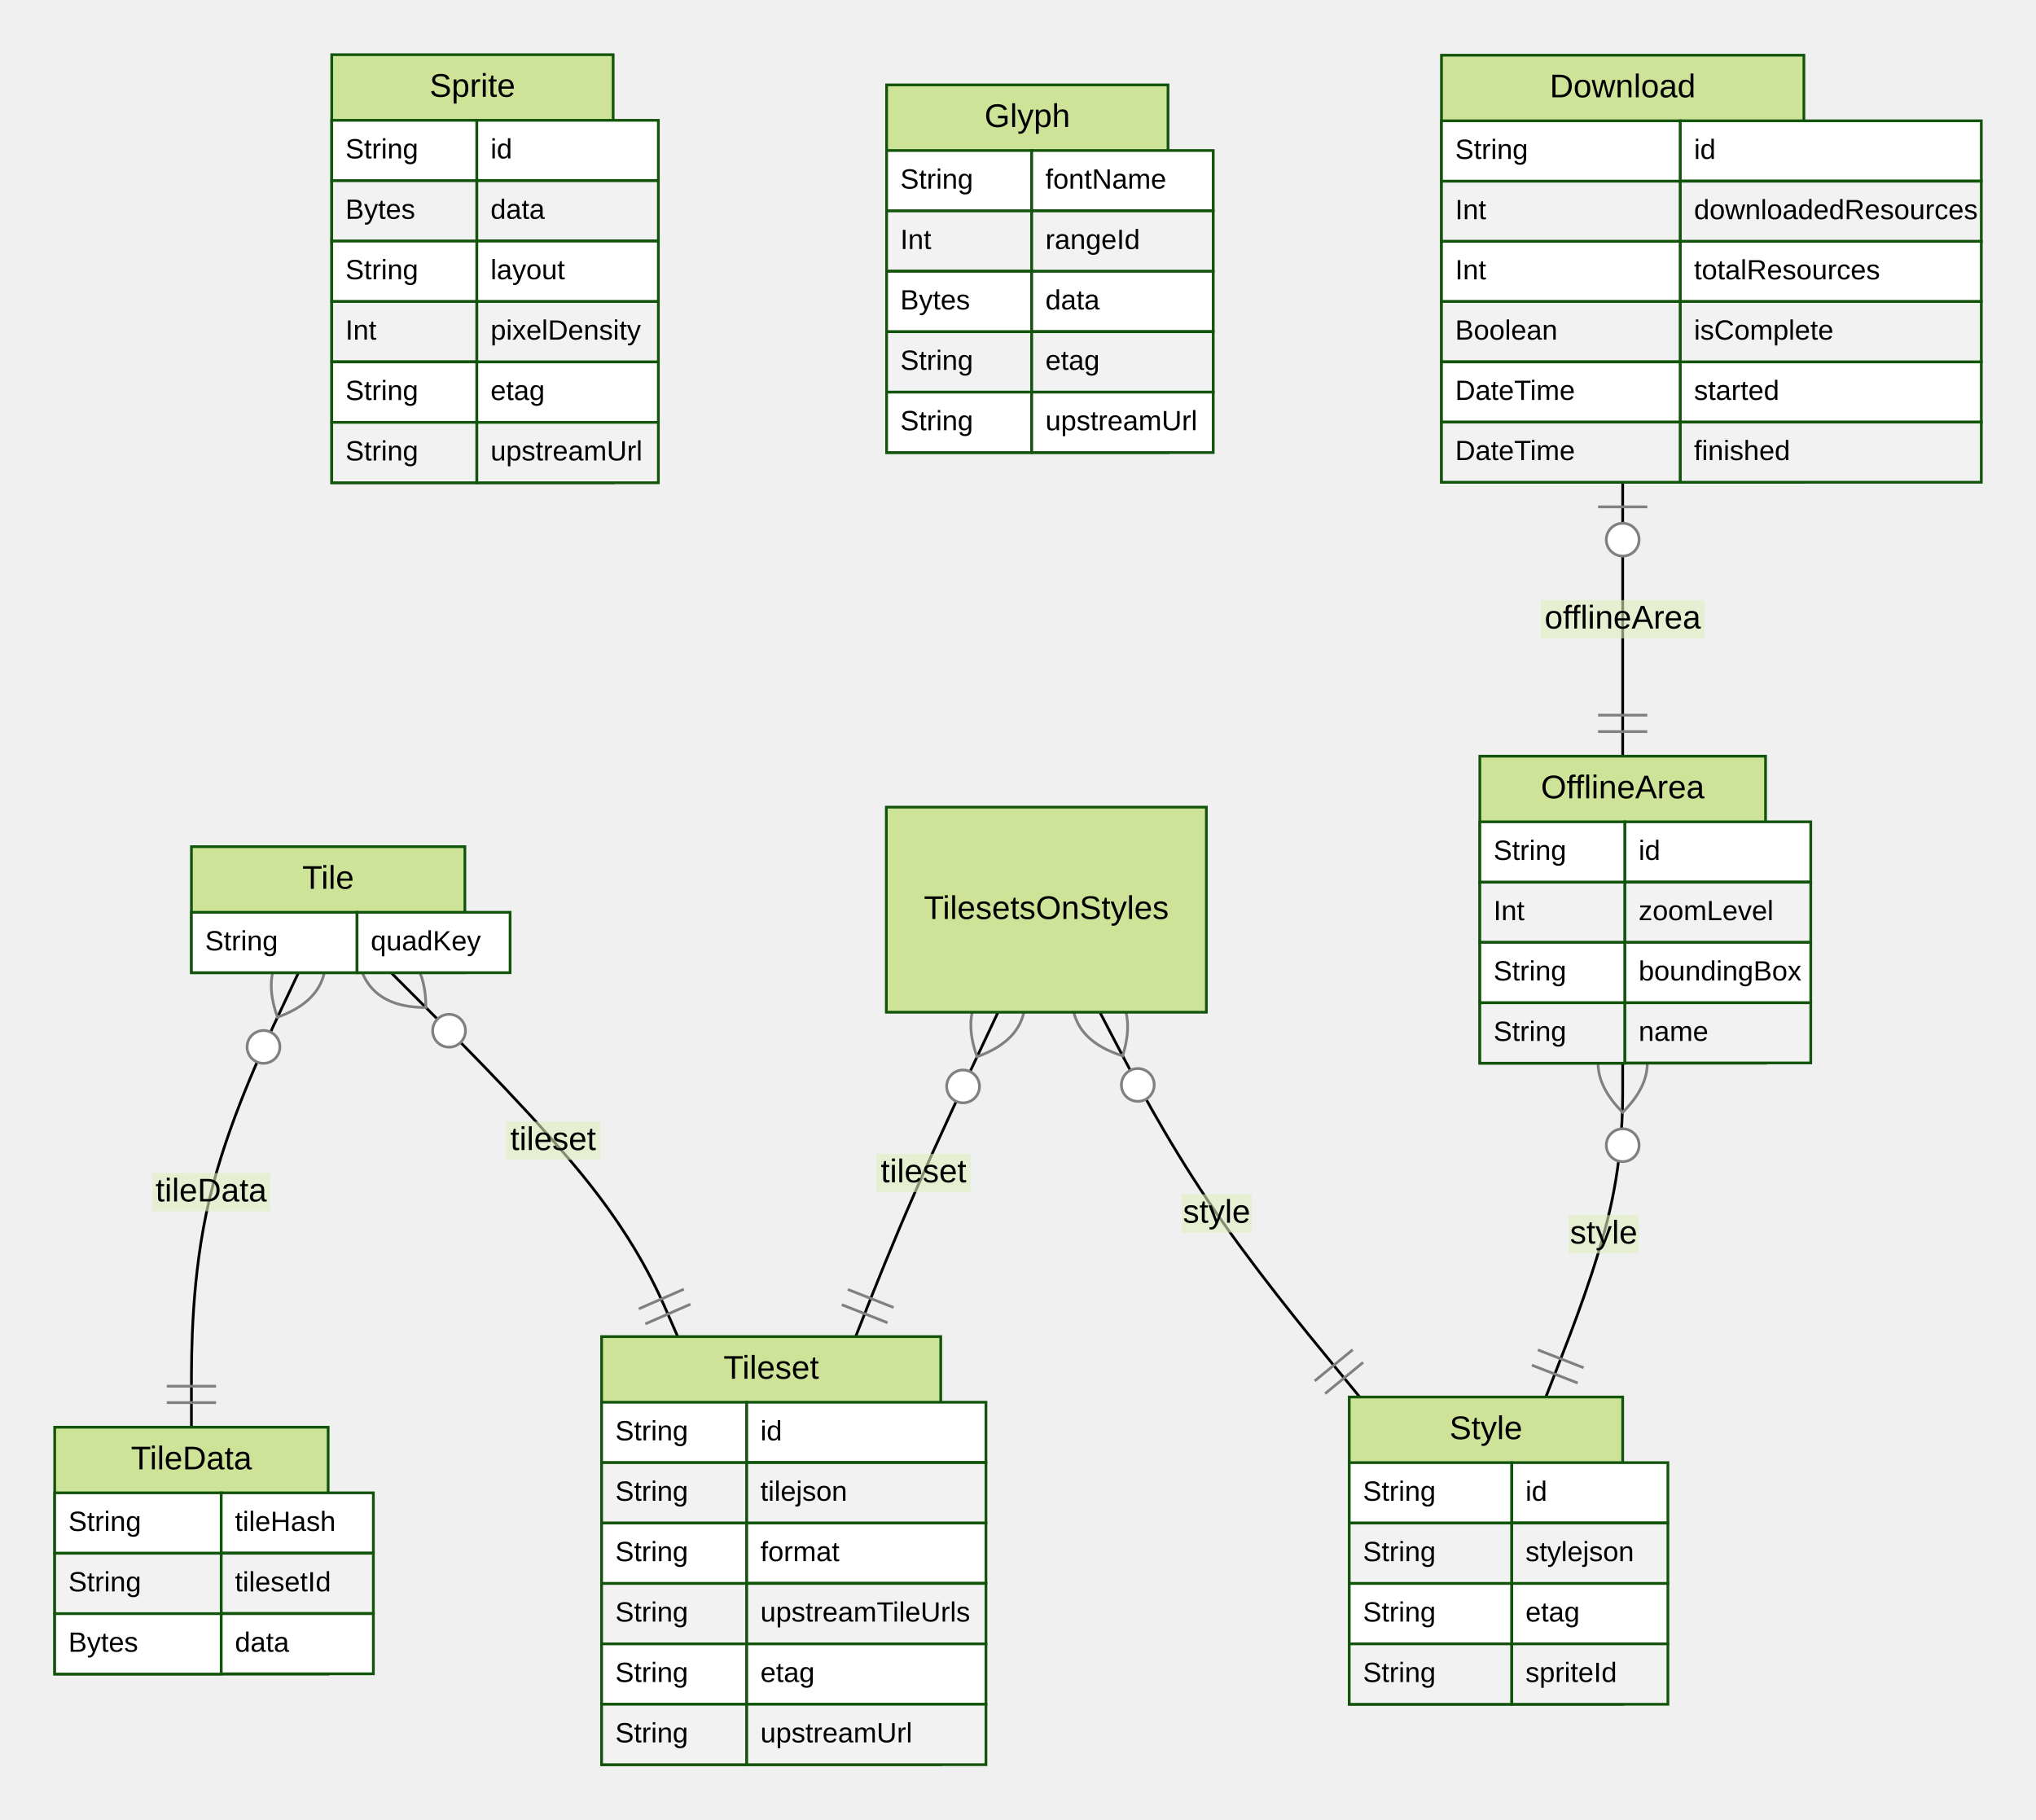
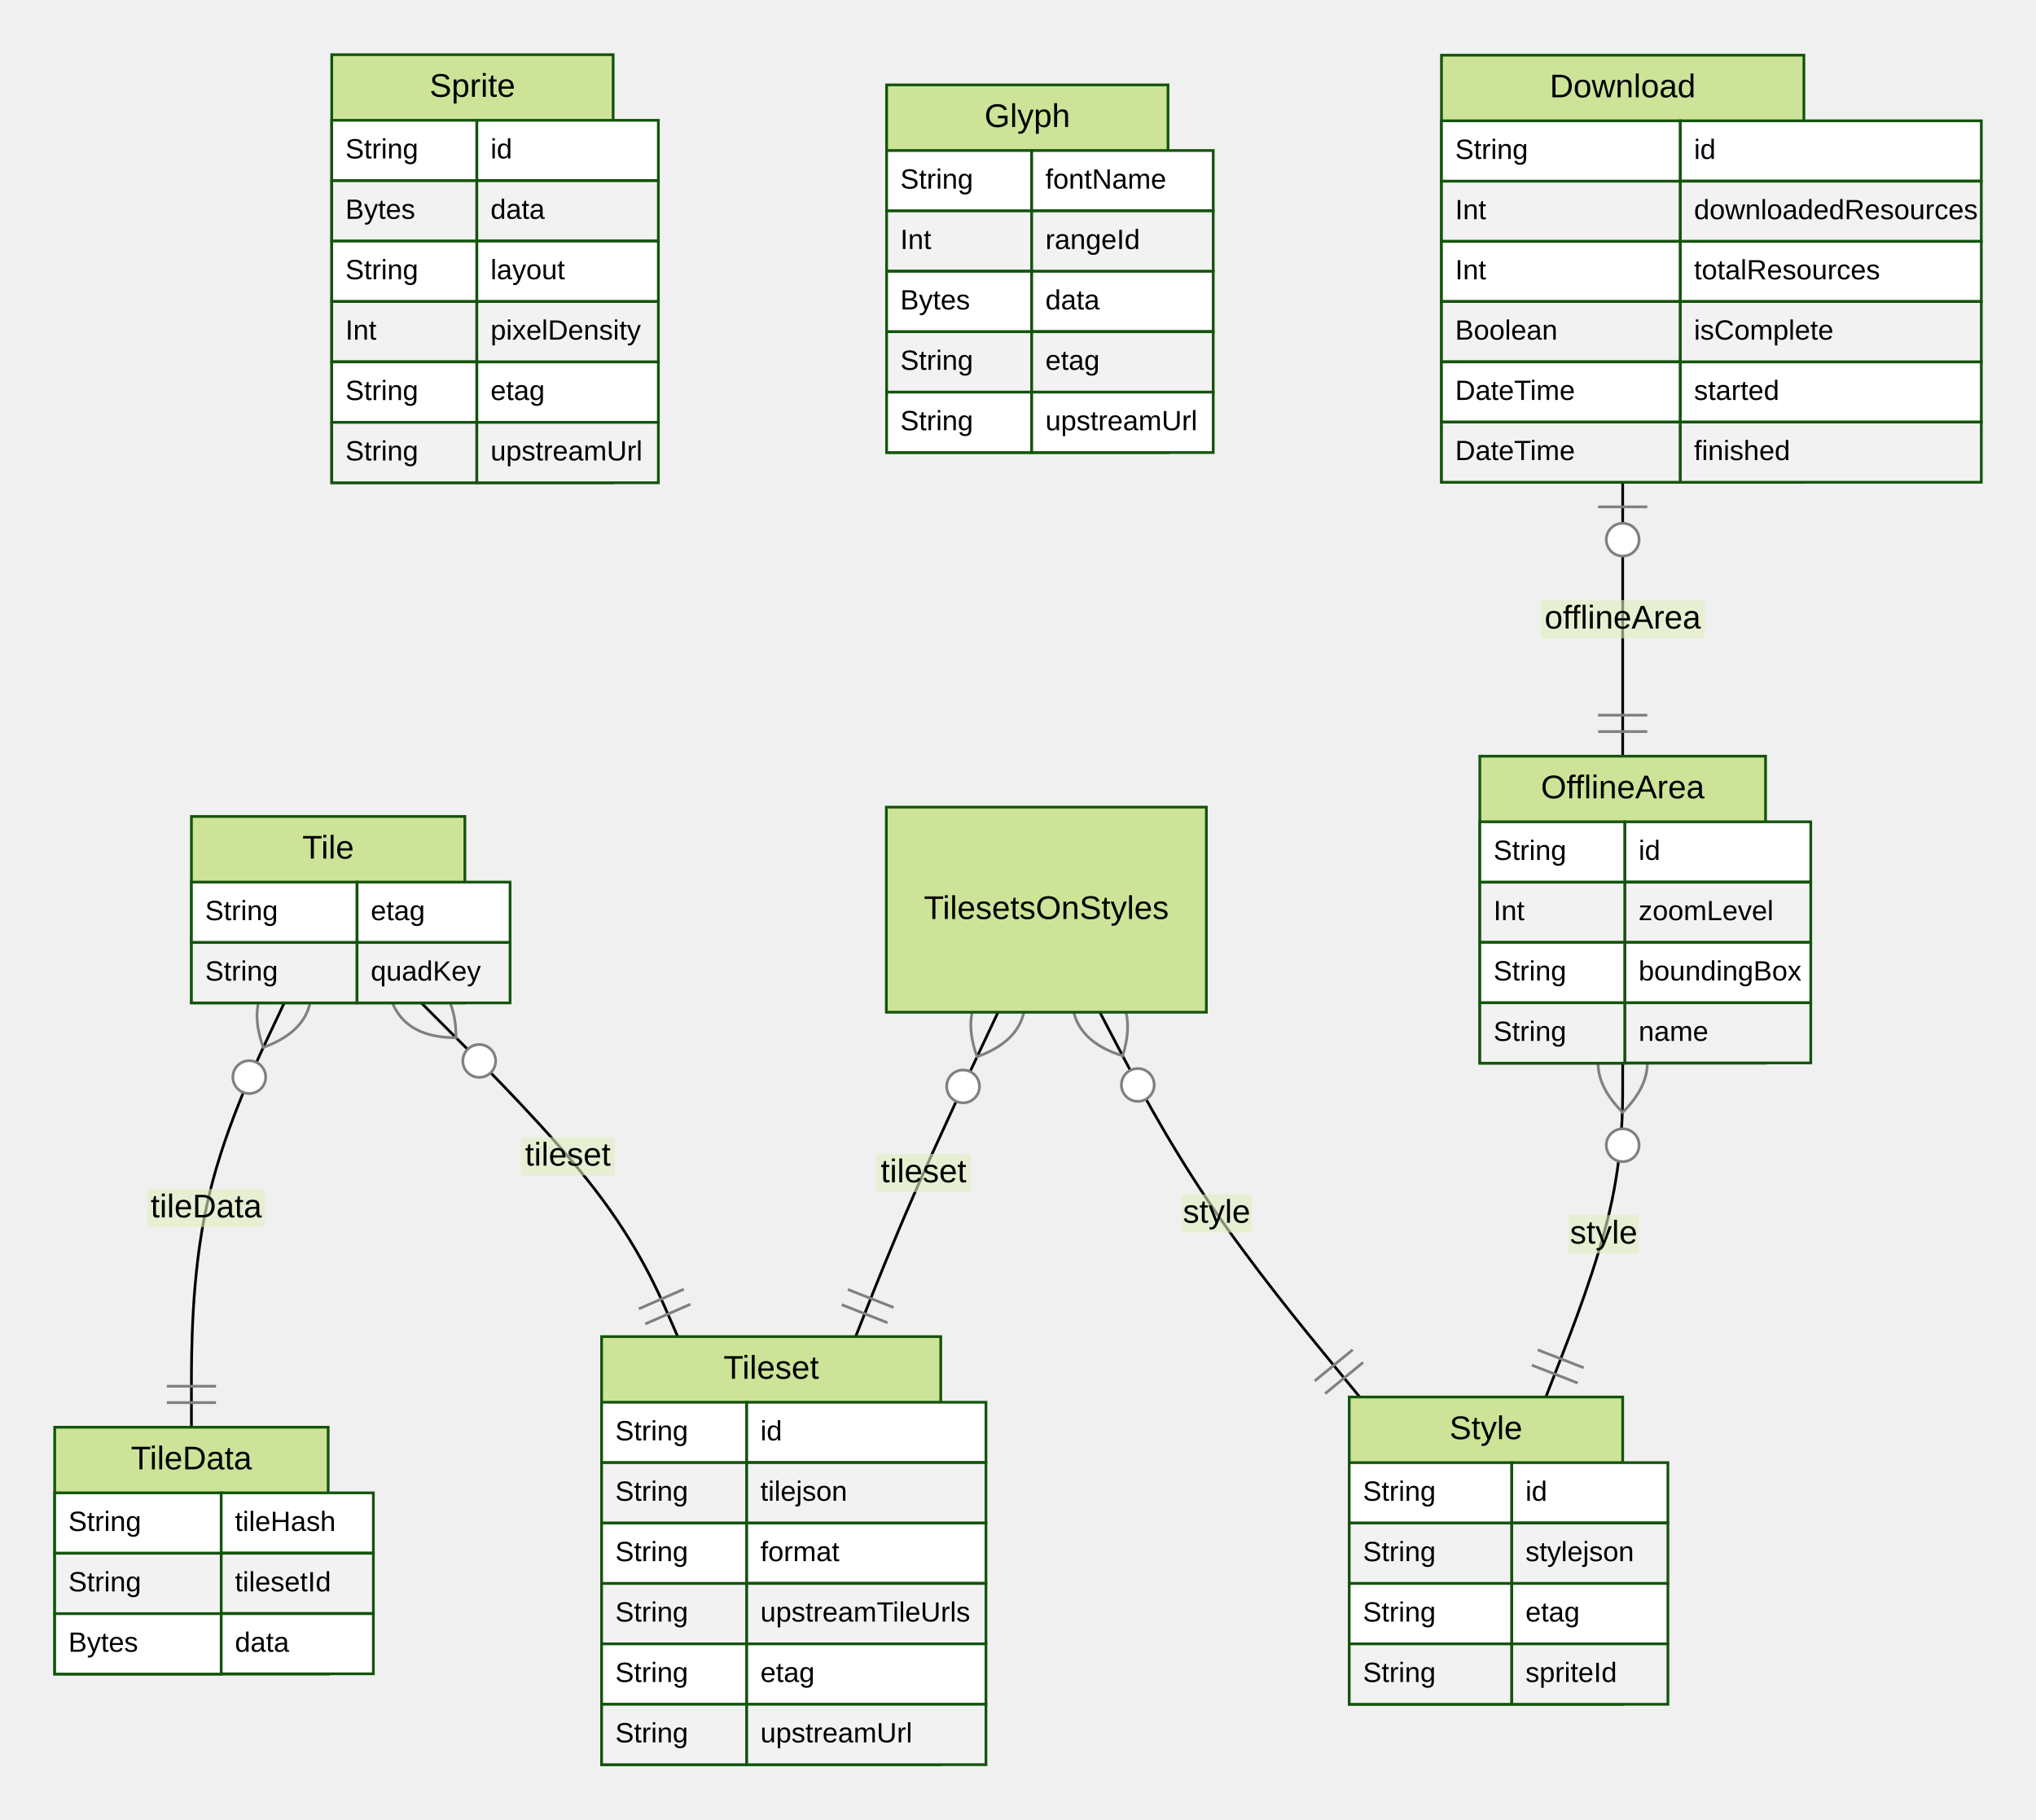
<svg xmlns="http://www.w3.org/2000/svg" id="mermaid-0" width="100%" height="665.377" style="max-width: 744.531px;" viewBox="0 0 744.531 665.377">
  <style>#mermaid-0 {font-family:"trebuchet ms",verdana,arial,sans-serif;font-size:16px;fill:#000000;}#mermaid-0 .error-icon{fill:#552222;}#mermaid-0 .error-text{fill:#552222;stroke:#552222;}#mermaid-0 .edge-thickness-normal{stroke-width:2px;}#mermaid-0 .edge-thickness-thick{stroke-width:3.5px;}#mermaid-0 .edge-pattern-solid{stroke-dasharray:0;}#mermaid-0 .edge-pattern-dashed{stroke-dasharray:3;}#mermaid-0 .edge-pattern-dotted{stroke-dasharray:2;}#mermaid-0 .marker{fill:#000000;stroke:#000000;}#mermaid-0 .marker.cross{stroke:#000000;}#mermaid-0 svg{font-family:"trebuchet ms",verdana,arial,sans-serif;font-size:16px;}#mermaid-0 .entityBox{fill:#cde498;stroke:#13540c;}#mermaid-0 .attributeBoxOdd{fill:#ffffff;stroke:#13540c;}#mermaid-0 .attributeBoxEven{fill:#f2f2f2;stroke:#13540c;}#mermaid-0 .relationshipLabelBox{fill:hsl(78.158, 58.462%, 84.51%);opacity:0.7;background-color:hsl(78.158, 58.462%, 84.51%);}#mermaid-0 .relationshipLabelBox rect{opacity:0.5;}#mermaid-0 .relationshipLine{stroke:#000000;}#mermaid-0 :root{--mermaid-font-family:"trebuchet ms",verdana,arial,sans-serif;}</style>
  <g />
  <defs>
    <marker id="ONLY_ONE_START" refX="0" refY="9" markerWidth="18" markerHeight="18" orient="auto">
      <path stroke="gray" fill="none" d="M9,0 L9,18 M15,0 L15,18" />
    </marker>
  </defs>
  <defs>
    <marker id="ONLY_ONE_END" refX="18" refY="9" markerWidth="18" markerHeight="18" orient="auto">
      <path stroke="gray" fill="none" d="M3,0 L3,18 M9,0 L9,18" />
    </marker>
  </defs>
  <defs>
    <marker id="ZERO_OR_ONE_START" refX="0" refY="9" markerWidth="30" markerHeight="18" orient="auto">
      <circle stroke="gray" fill="white" cx="21" cy="9" r="6" />
      <path stroke="gray" fill="none" d="M9,0 L9,18" />
    </marker>
  </defs>
  <defs>
    <marker id="ZERO_OR_ONE_END" refX="30" refY="9" markerWidth="30" markerHeight="18" orient="auto">
      <circle stroke="gray" fill="white" cx="9" cy="9" r="6" />
      <path stroke="gray" fill="none" d="M21,0 L21,18" />
    </marker>
  </defs>
  <defs>
    <marker id="ONE_OR_MORE_START" refX="18" refY="18" markerWidth="45" markerHeight="36" orient="auto">
      <path stroke="gray" fill="none" d="M0,18 Q 18,0 36,18 Q 18,36 0,18 M42,9 L42,27" />
    </marker>
  </defs>
  <defs>
    <marker id="ONE_OR_MORE_END" refX="27" refY="18" markerWidth="45" markerHeight="36" orient="auto">
      <path stroke="gray" fill="none" d="M3,9 L3,27 M9,18 Q27,0 45,18 Q27,36 9,18" />
    </marker>
  </defs>
  <defs>
    <marker id="ZERO_OR_MORE_START" refX="18" refY="18" markerWidth="57" markerHeight="36" orient="auto">
      <circle stroke="gray" fill="white" cx="48" cy="18" r="6" />
      <path stroke="gray" fill="none" d="M0,18 Q18,0 36,18 Q18,36 0,18" />
    </marker>
  </defs>
  <defs>
    <marker id="ZERO_OR_MORE_END" refX="39" refY="18" markerWidth="57" markerHeight="36" orient="auto">
      <circle stroke="gray" fill="white" cx="9" cy="18" r="6" />
      <path stroke="gray" fill="none" d="M21,18 Q39,0 57,18 Q39,36 21,18" />
    </marker>
  </defs>
-   <path class="er relationshipLine" d="M109.143,355.734L102.619,369.583C96.096,383.432,83.048,411.129,76.524,438.834C70,466.539,70,494.251,70,508.108L70,521.964" stroke="gray" fill="none" marker-end="url(#ONLY_ONE_END)" marker-start="url(#ZERO_OR_MORE_START)" />
-   <path class="er relationshipLine" d="M143.017,355.734L156.848,369.583C170.679,383.432,198.342,411.129,215.811,433.311C233.28,455.493,240.557,472.16,244.195,480.493L247.833,488.826" stroke="gray" fill="none" marker-end="url(#ONLY_ONE_END)" marker-start="url(#ZERO_OR_MORE_START)" />
+   <path class="er relationshipLine" d="M103.94,366.78L98.283,378.788C92.627,390.796,81.313,414.811,75.657,440.675C70,466.539,70,494.251,70,508.108L70,521.964" stroke="gray" fill="none" marker-end="url(#ONLY_ONE_END)" marker-start="url(#ZERO_OR_MORE_START)" />
+   <path class="er relationshipLine" d="M154.049,366.78L166.041,378.788C178.034,390.796,202.019,414.811,217.65,435.152C233.28,455.493,240.557,472.16,244.195,480.493L247.833,488.826" stroke="gray" fill="none" marker-end="url(#ONLY_ONE_END)" marker-start="url(#ZERO_OR_MORE_START)" />
  <path class="er relationshipLine" d="M364.967,370.188L359.578,381.628C354.189,393.068,343.411,415.947,334.733,435.72C326.055,455.493,319.478,472.16,316.189,480.493L312.9,488.826" stroke="gray" fill="none" marker-end="url(#ONLY_ONE_END)" marker-start="url(#ZERO_OR_MORE_START)" />
  <path class="er relationshipLine" d="M402.199,370.188L408.168,381.628C414.137,393.068,426.074,415.947,441.914,439.402C457.753,462.857,477.494,486.887,487.365,498.903L497.236,510.918" stroke="gray" fill="none" marker-end="url(#ONLY_ONE_END)" marker-start="url(#ZERO_OR_MORE_START)" />
  <path class="er relationshipLine" d="M593.391,388.826L593.391,397.16C593.391,405.493,593.391,422.16,588.707,442.508C584.024,462.857,574.657,486.887,569.974,498.903L565.29,510.918" stroke="gray" fill="none" marker-end="url(#ONLY_ONE_END)" marker-start="url(#ZERO_OR_MORE_START)" />
  <path class="er relationshipLine" d="M593.391,176.367L593.391,184.731C593.391,193.095,593.391,209.823,593.391,226.52C593.391,243.217,593.391,259.884,593.391,268.217L593.391,276.551" stroke="gray" fill="none" marker-end="url(#ONLY_ONE_END)" marker-start="url(#ZERO_OR_ONE_START)" />
  <g id="TileData" transform="translate(20,521.9639 )">
    <rect class="er entityBox" fill="honeydew" fill-opacity="100%" stroke="gray" x="0" y="0" width="100" height="90.275" />
    <text class="er entityLabel" id="entity-TileData" x="0" y="0" dominant-baseline="middle" text-anchor="middle" style="font-family: &quot;trebuchet ms&quot;, verdana, arial, sans-serif;; font-size: 12px" transform="translate(50,12)">TileData</text>
    <rect class="er attributeBoxOdd" fill="honeydew" fill-opacity="100%" stroke="gray" x="0" y="24" width="60.898" height="22.092" />
    <text class="er entityLabel" id="entity-TileData-attr-1-type" x="0" y="0" dominant-baseline="middle" text-anchor="left" style="font-family: &quot;trebuchet ms&quot;, verdana, arial, sans-serif;; font-size: 10.2px" transform="translate(5,35.0459)">String</text>
    <rect class="er attributeBoxOdd" fill="honeydew" fill-opacity="100%" stroke="gray" x="60.898" y="24" width="55.633" height="22" />
    <text class="er entityLabel" id="entity-TileData-attr-1-name" x="0" y="0" dominant-baseline="middle" text-anchor="left" style="font-family: &quot;trebuchet ms&quot;, verdana, arial, sans-serif;; font-size: 10.2px" transform="translate(65.89844,35.0459)">tileHash</text>
    <rect class="er attributeBoxEven" fill="honeydew" fill-opacity="100%" stroke="gray" x="0" y="46.092" width="60.898" height="22.092" />
    <text class="er entityLabel" id="entity-TileData-attr-2-type" x="0" y="0" dominant-baseline="middle" text-anchor="left" style="font-family: &quot;trebuchet ms&quot;, verdana, arial, sans-serif;; font-size: 10.2px" transform="translate(5,57.1377)">String</text>
    <rect class="er attributeBoxEven" fill="honeydew" fill-opacity="100%" stroke="gray" x="60.898" y="46.092" width="55.633" height="22" />
    <text class="er entityLabel" id="entity-TileData-attr-2-name" x="0" y="0" dominant-baseline="middle" text-anchor="left" style="font-family: &quot;trebuchet ms&quot;, verdana, arial, sans-serif;; font-size: 10.2px" transform="translate(65.89844,57.1377)">tilesetId</text>
    <rect class="er attributeBoxOdd" fill="honeydew" fill-opacity="100%" stroke="gray" x="0" y="68.184" width="60.898" height="22.092" />
    <text class="er entityLabel" id="entity-TileData-attr-3-type" x="0" y="0" dominant-baseline="middle" text-anchor="left" style="font-family: &quot;trebuchet ms&quot;, verdana, arial, sans-serif;; font-size: 10.2px" transform="translate(5,79.22949)">Bytes</text>
    <rect class="er attributeBoxOdd" fill="honeydew" fill-opacity="100%" stroke="gray" x="60.898" y="68.184" width="55.633" height="22" />
    <text class="er entityLabel" id="entity-TileData-attr-3-name" x="0" y="0" dominant-baseline="middle" text-anchor="left" style="font-family: &quot;trebuchet ms&quot;, verdana, arial, sans-serif;; font-size: 10.2px" transform="translate(65.89844,79.22949)">data</text>
  </g>
-   <g id="Tile" transform="translate(70,309.6426 )">
-     <rect class="er entityBox" fill="honeydew" fill-opacity="100%" stroke="gray" x="0" y="0" width="100" height="46.092" />
+   <g id="Tile" transform="translate(70,298.5967 )">
+     <rect class="er entityBox" fill="honeydew" fill-opacity="100%" stroke="gray" x="0" y="0" width="100" height="68.184" />
    <text class="er entityLabel" id="entity-Tile" x="0" y="0" dominant-baseline="middle" text-anchor="middle" style="font-family: &quot;trebuchet ms&quot;, verdana, arial, sans-serif;; font-size: 12px" transform="translate(50,12)">Tile</text>
    <rect class="er attributeBoxOdd" fill="honeydew" fill-opacity="100%" stroke="gray" x="0" y="24" width="60.57" height="22.092" />
    <text class="er entityLabel" id="entity-Tile-attr-1-type" x="0" y="0" dominant-baseline="middle" text-anchor="left" style="font-family: &quot;trebuchet ms&quot;, verdana, arial, sans-serif;; font-size: 10.2px" transform="translate(5,35.0459)">String</text>
    <rect class="er attributeBoxOdd" fill="honeydew" fill-opacity="100%" stroke="gray" x="60.57" y="24" width="55.961" height="22.092" />
-     <text class="er entityLabel" id="entity-Tile-attr-1-name" x="0" y="0" dominant-baseline="middle" text-anchor="left" style="font-family: &quot;trebuchet ms&quot;, verdana, arial, sans-serif;; font-size: 10.2px" transform="translate(65.57031,35.0459)">quadKey</text>
+     <text class="er entityLabel" id="entity-Tile-attr-1-name" x="0" y="0" dominant-baseline="middle" text-anchor="left" style="font-family: &quot;trebuchet ms&quot;, verdana, arial, sans-serif;; font-size: 10.2px" transform="translate(65.57031,35.0459)">etag</text>
+     <rect class="er attributeBoxEven" fill="honeydew" fill-opacity="100%" stroke="gray" x="0" y="46.092" width="60.57" height="22.092" />
+     <text class="er entityLabel" id="entity-Tile-attr-2-type" x="0" y="0" dominant-baseline="middle" text-anchor="left" style="font-family: &quot;trebuchet ms&quot;, verdana, arial, sans-serif;; font-size: 10.2px" transform="translate(5,57.1377)">String</text>
+     <rect class="er attributeBoxEven" fill="honeydew" fill-opacity="100%" stroke="gray" x="60.57" y="46.092" width="55.961" height="22.092" />
+     <text class="er entityLabel" id="entity-Tile-attr-2-name" x="0" y="0" dominant-baseline="middle" text-anchor="left" style="font-family: &quot;trebuchet ms&quot;, verdana, arial, sans-serif;; font-size: 10.2px" transform="translate(65.57031,57.1377)">quadKey</text>
  </g>
  <g id="Tileset" transform="translate(220,488.8262 )">
    <rect class="er entityBox" fill="honeydew" fill-opacity="100%" stroke="gray" x="0" y="0" width="124.016" height="156.551" />
    <text class="er entityLabel" id="entity-Tileset" x="0" y="0" dominant-baseline="middle" text-anchor="middle" style="font-family: &quot;trebuchet ms&quot;, verdana, arial, sans-serif;; font-size: 12px" transform="translate(62.00781,12)">Tileset</text>
    <rect class="er attributeBoxOdd" fill="honeydew" fill-opacity="100%" stroke="gray" x="0" y="24" width="53.062" height="22.092" />
    <text class="er entityLabel" id="entity-Tileset-attr-1-type" x="0" y="0" dominant-baseline="middle" text-anchor="left" style="font-family: &quot;trebuchet ms&quot;, verdana, arial, sans-serif;; font-size: 10.2px" transform="translate(5,35.0459)">String</text>
    <rect class="er attributeBoxOdd" fill="honeydew" fill-opacity="100%" stroke="gray" x="53.062" y="24" width="87.484" height="22" />
    <text class="er entityLabel" id="entity-Tileset-attr-1-name" x="0" y="0" dominant-baseline="middle" text-anchor="left" style="font-family: &quot;trebuchet ms&quot;, verdana, arial, sans-serif;; font-size: 10.2px" transform="translate(58.0625,35.0459)">id</text>
    <rect class="er attributeBoxEven" fill="honeydew" fill-opacity="100%" stroke="gray" x="0" y="46.092" width="53.062" height="22.092" />
    <text class="er entityLabel" id="entity-Tileset-attr-2-type" x="0" y="0" dominant-baseline="middle" text-anchor="left" style="font-family: &quot;trebuchet ms&quot;, verdana, arial, sans-serif;; font-size: 10.2px" transform="translate(5,57.1377)">String</text>
    <rect class="er attributeBoxEven" fill="honeydew" fill-opacity="100%" stroke="gray" x="53.062" y="46.092" width="87.484" height="22.092" />
    <text class="er entityLabel" id="entity-Tileset-attr-2-name" x="0" y="0" dominant-baseline="middle" text-anchor="left" style="font-family: &quot;trebuchet ms&quot;, verdana, arial, sans-serif;; font-size: 10.2px" transform="translate(58.0625,57.1377)">tilejson</text>
    <rect class="er attributeBoxOdd" fill="honeydew" fill-opacity="100%" stroke="gray" x="0" y="68.184" width="53.062" height="22.092" />
    <text class="er entityLabel" id="entity-Tileset-attr-3-type" x="0" y="0" dominant-baseline="middle" text-anchor="left" style="font-family: &quot;trebuchet ms&quot;, verdana, arial, sans-serif;; font-size: 10.2px" transform="translate(5,79.22949)">String</text>
    <rect class="er attributeBoxOdd" fill="honeydew" fill-opacity="100%" stroke="gray" x="53.062" y="68.184" width="87.484" height="22" />
    <text class="er entityLabel" id="entity-Tileset-attr-3-name" x="0" y="0" dominant-baseline="middle" text-anchor="left" style="font-family: &quot;trebuchet ms&quot;, verdana, arial, sans-serif;; font-size: 10.2px" transform="translate(58.0625,79.22949)">format</text>
    <rect class="er attributeBoxEven" fill="honeydew" fill-opacity="100%" stroke="gray" x="0" y="90.275" width="53.062" height="22.092" />
    <text class="er entityLabel" id="entity-Tileset-attr-4-type" x="0" y="0" dominant-baseline="middle" text-anchor="left" style="font-family: &quot;trebuchet ms&quot;, verdana, arial, sans-serif;; font-size: 10.2px" transform="translate(5,101.3213)">String</text>
    <rect class="er attributeBoxEven" fill="honeydew" fill-opacity="100%" stroke="gray" x="53.062" y="90.275" width="87.484" height="22.092" />
    <text class="er entityLabel" id="entity-Tileset-attr-4-name" x="0" y="0" dominant-baseline="middle" text-anchor="left" style="font-family: &quot;trebuchet ms&quot;, verdana, arial, sans-serif;; font-size: 10.2px" transform="translate(58.0625,101.3213)">upstreamTileUrls</text>
    <rect class="er attributeBoxOdd" fill="honeydew" fill-opacity="100%" stroke="gray" x="0" y="112.367" width="53.062" height="22.092" />
    <text class="er entityLabel" id="entity-Tileset-attr-5-type" x="0" y="0" dominant-baseline="middle" text-anchor="left" style="font-family: &quot;trebuchet ms&quot;, verdana, arial, sans-serif;; font-size: 10.2px" transform="translate(5,123.4131)">String</text>
    <rect class="er attributeBoxOdd" fill="honeydew" fill-opacity="100%" stroke="gray" x="53.062" y="112.367" width="87.484" height="22.092" />
    <text class="er entityLabel" id="entity-Tileset-attr-5-name" x="0" y="0" dominant-baseline="middle" text-anchor="left" style="font-family: &quot;trebuchet ms&quot;, verdana, arial, sans-serif;; font-size: 10.2px" transform="translate(58.0625,123.4131)">etag</text>
    <rect class="er attributeBoxEven" fill="honeydew" fill-opacity="100%" stroke="gray" x="0" y="134.459" width="53.062" height="22.092" />
    <text class="er entityLabel" id="entity-Tileset-attr-6-type" x="0" y="0" dominant-baseline="middle" text-anchor="left" style="font-family: &quot;trebuchet ms&quot;, verdana, arial, sans-serif;; font-size: 10.2px" transform="translate(5,145.5049)">String</text>
    <rect class="er attributeBoxEven" fill="honeydew" fill-opacity="100%" stroke="gray" x="53.062" y="134.459" width="87.484" height="22.092" />
    <text class="er entityLabel" id="entity-Tileset-attr-6-name" x="0" y="0" dominant-baseline="middle" text-anchor="left" style="font-family: &quot;trebuchet ms&quot;, verdana, arial, sans-serif;; font-size: 10.2px" transform="translate(58.0625,145.5049)">upstreamUrl</text>
  </g>
  <g id="TilesetsOnStyles" transform="translate(324.1172,295.1885 )">
    <rect class="er entityBox" fill="honeydew" fill-opacity="100%" stroke="gray" x="0" y="0" width="117.031" height="75" />
    <text class="er entityLabel" id="entity-TilesetsOnStyles" x="0" y="0" dominant-baseline="middle" text-anchor="middle" style="font-family: &quot;trebuchet ms&quot;, verdana, arial, sans-serif;; font-size: 12px" transform="translate(58.51562,37.5)">TilesetsOnStyles</text>
  </g>
  <g id="Style" transform="translate(493.3906,510.918 )">
    <rect class="er entityBox" fill="honeydew" fill-opacity="100%" stroke="gray" x="0" y="0" width="100" height="112.367" />
    <text class="er entityLabel" id="entity-Style" x="0" y="0" dominant-baseline="middle" text-anchor="middle" style="font-family: &quot;trebuchet ms&quot;, verdana, arial, sans-serif;; font-size: 12px" transform="translate(50,12)">Style</text>
    <rect class="er attributeBoxOdd" fill="honeydew" fill-opacity="100%" stroke="gray" x="0" y="24" width="59.445" height="22.092" />
    <text class="er entityLabel" id="entity-Style-attr-1-type" x="0" y="0" dominant-baseline="middle" text-anchor="left" style="font-family: &quot;trebuchet ms&quot;, verdana, arial, sans-serif;; font-size: 10.2px" transform="translate(5,35.0459)">String</text>
    <rect class="er attributeBoxOdd" fill="honeydew" fill-opacity="100%" stroke="gray" x="59.445" y="24" width="57.086" height="22" />
    <text class="er entityLabel" id="entity-Style-attr-1-name" x="0" y="0" dominant-baseline="middle" text-anchor="left" style="font-family: &quot;trebuchet ms&quot;, verdana, arial, sans-serif;; font-size: 10.2px" transform="translate(64.44531,35.0459)">id</text>
    <rect class="er attributeBoxEven" fill="honeydew" fill-opacity="100%" stroke="gray" x="0" y="46.092" width="59.445" height="22.092" />
    <text class="er entityLabel" id="entity-Style-attr-2-type" x="0" y="0" dominant-baseline="middle" text-anchor="left" style="font-family: &quot;trebuchet ms&quot;, verdana, arial, sans-serif;; font-size: 10.2px" transform="translate(5,57.1377)">String</text>
    <rect class="er attributeBoxEven" fill="honeydew" fill-opacity="100%" stroke="gray" x="59.445" y="46.092" width="57.086" height="22.092" />
    <text class="er entityLabel" id="entity-Style-attr-2-name" x="0" y="0" dominant-baseline="middle" text-anchor="left" style="font-family: &quot;trebuchet ms&quot;, verdana, arial, sans-serif;; font-size: 10.2px" transform="translate(64.44531,57.1377)">stylejson</text>
    <rect class="er attributeBoxOdd" fill="honeydew" fill-opacity="100%" stroke="gray" x="0" y="68.184" width="59.445" height="22.092" />
    <text class="er entityLabel" id="entity-Style-attr-3-type" x="0" y="0" dominant-baseline="middle" text-anchor="left" style="font-family: &quot;trebuchet ms&quot;, verdana, arial, sans-serif;; font-size: 10.2px" transform="translate(5,79.22949)">String</text>
    <rect class="er attributeBoxOdd" fill="honeydew" fill-opacity="100%" stroke="gray" x="59.445" y="68.184" width="57.086" height="22.092" />
    <text class="er entityLabel" id="entity-Style-attr-3-name" x="0" y="0" dominant-baseline="middle" text-anchor="left" style="font-family: &quot;trebuchet ms&quot;, verdana, arial, sans-serif;; font-size: 10.2px" transform="translate(64.44531,79.22949)">etag</text>
    <rect class="er attributeBoxEven" fill="honeydew" fill-opacity="100%" stroke="gray" x="0" y="90.275" width="59.445" height="22.092" />
    <text class="er entityLabel" id="entity-Style-attr-4-type" x="0" y="0" dominant-baseline="middle" text-anchor="left" style="font-family: &quot;trebuchet ms&quot;, verdana, arial, sans-serif;; font-size: 10.2px" transform="translate(5,101.3213)">String</text>
    <rect class="er attributeBoxEven" fill="honeydew" fill-opacity="100%" stroke="gray" x="59.445" y="90.275" width="57.086" height="22.092" />
    <text class="er entityLabel" id="entity-Style-attr-4-name" x="0" y="0" dominant-baseline="middle" text-anchor="left" style="font-family: &quot;trebuchet ms&quot;, verdana, arial, sans-serif;; font-size: 10.2px" transform="translate(64.44531,101.3213)">spriteId</text>
  </g>
  <g id="Sprite" transform="translate(121.3125,20 )">
    <rect class="er entityBox" fill="honeydew" fill-opacity="100%" stroke="gray" x="0" y="0" width="102.906" height="156.551" />
    <text class="er entityLabel" id="entity-Sprite" x="0" y="0" dominant-baseline="middle" text-anchor="middle" style="font-family: &quot;trebuchet ms&quot;, verdana, arial, sans-serif;; font-size: 12px" transform="translate(51.45312,12)">Sprite</text>
    <rect class="er attributeBoxOdd" fill="honeydew" fill-opacity="100%" stroke="gray" x="0" y="24" width="53.062" height="22.092" />
    <text class="er entityLabel" id="entity-Sprite-attr-1-type" x="0" y="0" dominant-baseline="middle" text-anchor="left" style="font-family: &quot;trebuchet ms&quot;, verdana, arial, sans-serif;; font-size: 10.2px" transform="translate(5,35.0459)">String</text>
    <rect class="er attributeBoxOdd" fill="honeydew" fill-opacity="100%" stroke="gray" x="53.062" y="24" width="66.375" height="22" />
    <text class="er entityLabel" id="entity-Sprite-attr-1-name" x="0" y="0" dominant-baseline="middle" text-anchor="left" style="font-family: &quot;trebuchet ms&quot;, verdana, arial, sans-serif;; font-size: 10.2px" transform="translate(58.0625,35.0459)">id</text>
    <rect class="er attributeBoxEven" fill="honeydew" fill-opacity="100%" stroke="gray" x="0" y="46.092" width="53.062" height="22.092" />
    <text class="er entityLabel" id="entity-Sprite-attr-2-type" x="0" y="0" dominant-baseline="middle" text-anchor="left" style="font-family: &quot;trebuchet ms&quot;, verdana, arial, sans-serif;; font-size: 10.2px" transform="translate(5,57.1377)">Bytes</text>
    <rect class="er attributeBoxEven" fill="honeydew" fill-opacity="100%" stroke="gray" x="53.062" y="46.092" width="66.375" height="22" />
    <text class="er entityLabel" id="entity-Sprite-attr-2-name" x="0" y="0" dominant-baseline="middle" text-anchor="left" style="font-family: &quot;trebuchet ms&quot;, verdana, arial, sans-serif;; font-size: 10.2px" transform="translate(58.0625,57.1377)">data</text>
    <rect class="er attributeBoxOdd" fill="honeydew" fill-opacity="100%" stroke="gray" x="0" y="68.184" width="53.062" height="22.092" />
    <text class="er entityLabel" id="entity-Sprite-attr-3-type" x="0" y="0" dominant-baseline="middle" text-anchor="left" style="font-family: &quot;trebuchet ms&quot;, verdana, arial, sans-serif;; font-size: 10.2px" transform="translate(5,79.22949)">String</text>
    <rect class="er attributeBoxOdd" fill="honeydew" fill-opacity="100%" stroke="gray" x="53.062" y="68.184" width="66.375" height="22.092" />
    <text class="er entityLabel" id="entity-Sprite-attr-3-name" x="0" y="0" dominant-baseline="middle" text-anchor="left" style="font-family: &quot;trebuchet ms&quot;, verdana, arial, sans-serif;; font-size: 10.2px" transform="translate(58.0625,79.22949)">layout</text>
    <rect class="er attributeBoxEven" fill="honeydew" fill-opacity="100%" stroke="gray" x="0" y="90.275" width="53.062" height="22" />
    <text class="er entityLabel" id="entity-Sprite-attr-4-type" x="0" y="0" dominant-baseline="middle" text-anchor="left" style="font-family: &quot;trebuchet ms&quot;, verdana, arial, sans-serif;; font-size: 10.2px" transform="translate(5,101.3213)">Int</text>
    <rect class="er attributeBoxEven" fill="honeydew" fill-opacity="100%" stroke="gray" x="53.062" y="90.275" width="66.375" height="22.092" />
    <text class="er entityLabel" id="entity-Sprite-attr-4-name" x="0" y="0" dominant-baseline="middle" text-anchor="left" style="font-family: &quot;trebuchet ms&quot;, verdana, arial, sans-serif;; font-size: 10.2px" transform="translate(58.0625,101.3213)">pixelDensity</text>
    <rect class="er attributeBoxOdd" fill="honeydew" fill-opacity="100%" stroke="gray" x="0" y="112.367" width="53.062" height="22.092" />
    <text class="er entityLabel" id="entity-Sprite-attr-5-type" x="0" y="0" dominant-baseline="middle" text-anchor="left" style="font-family: &quot;trebuchet ms&quot;, verdana, arial, sans-serif;; font-size: 10.2px" transform="translate(5,123.4131)">String</text>
    <rect class="er attributeBoxOdd" fill="honeydew" fill-opacity="100%" stroke="gray" x="53.062" y="112.367" width="66.375" height="22.092" />
    <text class="er entityLabel" id="entity-Sprite-attr-5-name" x="0" y="0" dominant-baseline="middle" text-anchor="left" style="font-family: &quot;trebuchet ms&quot;, verdana, arial, sans-serif;; font-size: 10.2px" transform="translate(58.0625,123.4131)">etag</text>
    <rect class="er attributeBoxEven" fill="honeydew" fill-opacity="100%" stroke="gray" x="0" y="134.459" width="53.062" height="22.092" />
    <text class="er entityLabel" id="entity-Sprite-attr-6-type" x="0" y="0" dominant-baseline="middle" text-anchor="left" style="font-family: &quot;trebuchet ms&quot;, verdana, arial, sans-serif;; font-size: 10.2px" transform="translate(5,145.5049)">String</text>
    <rect class="er attributeBoxEven" fill="honeydew" fill-opacity="100%" stroke="gray" x="53.062" y="134.459" width="66.375" height="22.092" />
    <text class="er entityLabel" id="entity-Sprite-attr-6-name" x="0" y="0" dominant-baseline="middle" text-anchor="left" style="font-family: &quot;trebuchet ms&quot;, verdana, arial, sans-serif;; font-size: 10.2px" transform="translate(58.0625,145.5049)">upstreamUrl</text>
  </g>
  <g id="Glyph" transform="translate(324.2188,31.0459 )">
    <rect class="er entityBox" fill="honeydew" fill-opacity="100%" stroke="gray" x="0" y="0" width="102.906" height="134.459" />
    <text class="er entityLabel" id="entity-Glyph" x="0" y="0" dominant-baseline="middle" text-anchor="middle" style="font-family: &quot;trebuchet ms&quot;, verdana, arial, sans-serif;; font-size: 12px" transform="translate(51.45312,12)">Glyph</text>
    <rect class="er attributeBoxOdd" fill="honeydew" fill-opacity="100%" stroke="gray" x="0" y="24" width="53.062" height="22.092" />
    <text class="er entityLabel" id="entity-Glyph-attr-1-type" x="0" y="0" dominant-baseline="middle" text-anchor="left" style="font-family: &quot;trebuchet ms&quot;, verdana, arial, sans-serif;; font-size: 10.2px" transform="translate(5,35.0459)">String</text>
    <rect class="er attributeBoxOdd" fill="honeydew" fill-opacity="100%" stroke="gray" x="53.062" y="24" width="66.375" height="22" />
    <text class="er entityLabel" id="entity-Glyph-attr-1-name" x="0" y="0" dominant-baseline="middle" text-anchor="left" style="font-family: &quot;trebuchet ms&quot;, verdana, arial, sans-serif;; font-size: 10.2px" transform="translate(58.0625,35.0459)">fontName</text>
    <rect class="er attributeBoxEven" fill="honeydew" fill-opacity="100%" stroke="gray" x="0" y="46.092" width="53.062" height="22" />
    <text class="er entityLabel" id="entity-Glyph-attr-2-type" x="0" y="0" dominant-baseline="middle" text-anchor="left" style="font-family: &quot;trebuchet ms&quot;, verdana, arial, sans-serif;; font-size: 10.2px" transform="translate(5,57.1377)">Int</text>
    <rect class="er attributeBoxEven" fill="honeydew" fill-opacity="100%" stroke="gray" x="53.062" y="46.092" width="66.375" height="22.092" />
    <text class="er entityLabel" id="entity-Glyph-attr-2-name" x="0" y="0" dominant-baseline="middle" text-anchor="left" style="font-family: &quot;trebuchet ms&quot;, verdana, arial, sans-serif;; font-size: 10.2px" transform="translate(58.0625,57.1377)">rangeId</text>
    <rect class="er attributeBoxOdd" fill="honeydew" fill-opacity="100%" stroke="gray" x="0" y="68.184" width="53.062" height="22.092" />
    <text class="er entityLabel" id="entity-Glyph-attr-3-type" x="0" y="0" dominant-baseline="middle" text-anchor="left" style="font-family: &quot;trebuchet ms&quot;, verdana, arial, sans-serif;; font-size: 10.2px" transform="translate(5,79.22949)">Bytes</text>
    <rect class="er attributeBoxOdd" fill="honeydew" fill-opacity="100%" stroke="gray" x="53.062" y="68.184" width="66.375" height="22" />
    <text class="er entityLabel" id="entity-Glyph-attr-3-name" x="0" y="0" dominant-baseline="middle" text-anchor="left" style="font-family: &quot;trebuchet ms&quot;, verdana, arial, sans-serif;; font-size: 10.2px" transform="translate(58.0625,79.22949)">data</text>
    <rect class="er attributeBoxEven" fill="honeydew" fill-opacity="100%" stroke="gray" x="0" y="90.275" width="53.062" height="22.092" />
    <text class="er entityLabel" id="entity-Glyph-attr-4-type" x="0" y="0" dominant-baseline="middle" text-anchor="left" style="font-family: &quot;trebuchet ms&quot;, verdana, arial, sans-serif;; font-size: 10.2px" transform="translate(5,101.3213)">String</text>
    <rect class="er attributeBoxEven" fill="honeydew" fill-opacity="100%" stroke="gray" x="53.062" y="90.275" width="66.375" height="22.092" />
    <text class="er entityLabel" id="entity-Glyph-attr-4-name" x="0" y="0" dominant-baseline="middle" text-anchor="left" style="font-family: &quot;trebuchet ms&quot;, verdana, arial, sans-serif;; font-size: 10.2px" transform="translate(58.0625,101.3213)">etag</text>
    <rect class="er attributeBoxOdd" fill="honeydew" fill-opacity="100%" stroke="gray" x="0" y="112.367" width="53.062" height="22.092" />
    <text class="er entityLabel" id="entity-Glyph-attr-5-type" x="0" y="0" dominant-baseline="middle" text-anchor="left" style="font-family: &quot;trebuchet ms&quot;, verdana, arial, sans-serif;; font-size: 10.2px" transform="translate(5,123.4131)">String</text>
    <rect class="er attributeBoxOdd" fill="honeydew" fill-opacity="100%" stroke="gray" x="53.062" y="112.367" width="66.375" height="22.092" />
    <text class="er entityLabel" id="entity-Glyph-attr-5-name" x="0" y="0" dominant-baseline="middle" text-anchor="left" style="font-family: &quot;trebuchet ms&quot;, verdana, arial, sans-serif;; font-size: 10.2px" transform="translate(58.0625,123.4131)">upstreamUrl</text>
  </g>
  <g id="OfflineArea" transform="translate(541.1484,276.5508 )">
    <rect class="er entityBox" fill="honeydew" fill-opacity="100%" stroke="gray" x="0" y="0" width="104.484" height="112.275" />
    <text class="er entityLabel" id="entity-OfflineArea" x="0" y="0" dominant-baseline="middle" text-anchor="middle" style="font-family: &quot;trebuchet ms&quot;, verdana, arial, sans-serif;; font-size: 12px" transform="translate(52.24219,12)">OfflineArea</text>
    <rect class="er attributeBoxOdd" fill="honeydew" fill-opacity="100%" stroke="gray" x="0" y="24" width="53.062" height="22.092" />
    <text class="er entityLabel" id="entity-OfflineArea-attr-1-type" x="0" y="0" dominant-baseline="middle" text-anchor="left" style="font-family: &quot;trebuchet ms&quot;, verdana, arial, sans-serif;; font-size: 10.2px" transform="translate(5,35.0459)">String</text>
    <rect class="er attributeBoxOdd" fill="honeydew" fill-opacity="100%" stroke="gray" x="53.062" y="24" width="67.953" height="22" />
    <text class="er entityLabel" id="entity-OfflineArea-attr-1-name" x="0" y="0" dominant-baseline="middle" text-anchor="left" style="font-family: &quot;trebuchet ms&quot;, verdana, arial, sans-serif;; font-size: 10.2px" transform="translate(58.0625,35.0459)">id</text>
    <rect class="er attributeBoxEven" fill="honeydew" fill-opacity="100%" stroke="gray" x="0" y="46.092" width="53.062" height="22" />
    <text class="er entityLabel" id="entity-OfflineArea-attr-2-type" x="0" y="0" dominant-baseline="middle" text-anchor="left" style="font-family: &quot;trebuchet ms&quot;, verdana, arial, sans-serif;; font-size: 10.2px" transform="translate(5,57.0918)">Int</text>
    <rect class="er attributeBoxEven" fill="honeydew" fill-opacity="100%" stroke="gray" x="53.062" y="46.092" width="67.953" height="22" />
    <text class="er entityLabel" id="entity-OfflineArea-attr-2-name" x="0" y="0" dominant-baseline="middle" text-anchor="left" style="font-family: &quot;trebuchet ms&quot;, verdana, arial, sans-serif;; font-size: 10.2px" transform="translate(58.0625,57.0918)">zoomLevel</text>
    <rect class="er attributeBoxOdd" fill="honeydew" fill-opacity="100%" stroke="gray" x="0" y="68.092" width="53.062" height="22.092" />
    <text class="er entityLabel" id="entity-OfflineArea-attr-3-type" x="0" y="0" dominant-baseline="middle" text-anchor="left" style="font-family: &quot;trebuchet ms&quot;, verdana, arial, sans-serif;; font-size: 10.2px" transform="translate(5,79.1377)">String</text>
    <rect class="er attributeBoxOdd" fill="honeydew" fill-opacity="100%" stroke="gray" x="53.062" y="68.092" width="67.953" height="22.092" />
    <text class="er entityLabel" id="entity-OfflineArea-attr-3-name" x="0" y="0" dominant-baseline="middle" text-anchor="left" style="font-family: &quot;trebuchet ms&quot;, verdana, arial, sans-serif;; font-size: 10.2px" transform="translate(58.0625,79.1377)">boundingBox</text>
    <rect class="er attributeBoxEven" fill="honeydew" fill-opacity="100%" stroke="gray" x="0" y="90.184" width="53.062" height="22.092" />
    <text class="er entityLabel" id="entity-OfflineArea-attr-4-type" x="0" y="0" dominant-baseline="middle" text-anchor="left" style="font-family: &quot;trebuchet ms&quot;, verdana, arial, sans-serif;; font-size: 10.2px" transform="translate(5,101.2295)">String</text>
    <rect class="er attributeBoxEven" fill="honeydew" fill-opacity="100%" stroke="gray" x="53.062" y="90.184" width="67.953" height="22" />
    <text class="er entityLabel" id="entity-OfflineArea-attr-4-name" x="0" y="0" dominant-baseline="middle" text-anchor="left" style="font-family: &quot;trebuchet ms&quot;, verdana, arial, sans-serif;; font-size: 10.2px" transform="translate(58.0625,101.2295)">name</text>
  </g>
  <g id="Download" transform="translate(527.125,20.18359 )">
    <rect class="er entityBox" fill="honeydew" fill-opacity="100%" stroke="gray" x="0" y="0" width="132.531" height="156.184" />
    <text class="er entityLabel" id="entity-Download" x="0" y="0" dominant-baseline="middle" text-anchor="middle" style="font-family: &quot;trebuchet ms&quot;, verdana, arial, sans-serif;; font-size: 12px" transform="translate(66.26562,12)">Download</text>
    <rect class="er attributeBoxOdd" fill="honeydew" fill-opacity="100%" stroke="gray" x="0" y="24" width="87.344" height="22.092" />
    <text class="er entityLabel" id="entity-Download-attr-1-type" x="0" y="0" dominant-baseline="middle" text-anchor="left" style="font-family: &quot;trebuchet ms&quot;, verdana, arial, sans-serif;; font-size: 10.2px" transform="translate(5,35.0459)">String</text>
    <rect class="er attributeBoxOdd" fill="honeydew" fill-opacity="100%" stroke="gray" x="87.344" y="24" width="110.062" height="22" />
    <text class="er entityLabel" id="entity-Download-attr-1-name" x="0" y="0" dominant-baseline="middle" text-anchor="left" style="font-family: &quot;trebuchet ms&quot;, verdana, arial, sans-serif;; font-size: 10.2px" transform="translate(92.34375,35.0459)">id</text>
    <rect class="er attributeBoxEven" fill="honeydew" fill-opacity="100%" stroke="gray" x="0" y="46.092" width="87.344" height="22" />
    <text class="er entityLabel" id="entity-Download-attr-2-type" x="0" y="0" dominant-baseline="middle" text-anchor="left" style="font-family: &quot;trebuchet ms&quot;, verdana, arial, sans-serif;; font-size: 10.2px" transform="translate(5,57.0918)">Int</text>
    <rect class="er attributeBoxEven" fill="honeydew" fill-opacity="100%" stroke="gray" x="87.344" y="46.092" width="110.062" height="22" />
    <text class="er entityLabel" id="entity-Download-attr-2-name" x="0" y="0" dominant-baseline="middle" text-anchor="left" style="font-family: &quot;trebuchet ms&quot;, verdana, arial, sans-serif;; font-size: 10.2px" transform="translate(92.34375,57.0918)">downloadedResources</text>
    <rect class="er attributeBoxOdd" fill="honeydew" fill-opacity="100%" stroke="gray" x="0" y="68.092" width="87.344" height="22" />
    <text class="er entityLabel" id="entity-Download-attr-3-type" x="0" y="0" dominant-baseline="middle" text-anchor="left" style="font-family: &quot;trebuchet ms&quot;, verdana, arial, sans-serif;; font-size: 10.2px" transform="translate(5,79.0918)">Int</text>
    <rect class="er attributeBoxOdd" fill="honeydew" fill-opacity="100%" stroke="gray" x="87.344" y="68.092" width="110.062" height="22" />
    <text class="er entityLabel" id="entity-Download-attr-3-name" x="0" y="0" dominant-baseline="middle" text-anchor="left" style="font-family: &quot;trebuchet ms&quot;, verdana, arial, sans-serif;; font-size: 10.2px" transform="translate(92.34375,79.0918)">totalResources</text>
    <rect class="er attributeBoxEven" fill="honeydew" fill-opacity="100%" stroke="gray" x="0" y="90.092" width="87.344" height="22" />
    <text class="er entityLabel" id="entity-Download-attr-4-type" x="0" y="0" dominant-baseline="middle" text-anchor="left" style="font-family: &quot;trebuchet ms&quot;, verdana, arial, sans-serif;; font-size: 10.2px" transform="translate(5,101.1377)">Boolean</text>
    <rect class="er attributeBoxEven" fill="honeydew" fill-opacity="100%" stroke="gray" x="87.344" y="90.092" width="110.062" height="22.092" />
    <text class="er entityLabel" id="entity-Download-attr-4-name" x="0" y="0" dominant-baseline="middle" text-anchor="left" style="font-family: &quot;trebuchet ms&quot;, verdana, arial, sans-serif;; font-size: 10.2px" transform="translate(92.34375,101.1377)">isComplete</text>
    <rect class="er attributeBoxOdd" fill="honeydew" fill-opacity="100%" stroke="gray" x="0" y="112.184" width="87.344" height="22" />
    <text class="er entityLabel" id="entity-Download-attr-5-type" x="0" y="0" dominant-baseline="middle" text-anchor="left" style="font-family: &quot;trebuchet ms&quot;, verdana, arial, sans-serif;; font-size: 10.2px" transform="translate(5,123.1836)">DateTime</text>
    <rect class="er attributeBoxOdd" fill="honeydew" fill-opacity="100%" stroke="gray" x="87.344" y="112.184" width="110.062" height="22" />
    <text class="er entityLabel" id="entity-Download-attr-5-name" x="0" y="0" dominant-baseline="middle" text-anchor="left" style="font-family: &quot;trebuchet ms&quot;, verdana, arial, sans-serif;; font-size: 10.2px" transform="translate(92.34375,123.1836)">started</text>
    <rect class="er attributeBoxEven" fill="honeydew" fill-opacity="100%" stroke="gray" x="0" y="134.184" width="87.344" height="22" />
    <text class="er entityLabel" id="entity-Download-attr-6-type" x="0" y="0" dominant-baseline="middle" text-anchor="left" style="font-family: &quot;trebuchet ms&quot;, verdana, arial, sans-serif;; font-size: 10.2px" transform="translate(5,145.1836)">DateTime</text>
    <rect class="er attributeBoxEven" fill="honeydew" fill-opacity="100%" stroke="gray" x="87.344" y="134.184" width="110.062" height="22" />
    <text class="er entityLabel" id="entity-Download-attr-6-name" x="0" y="0" dominant-baseline="middle" text-anchor="left" style="font-family: &quot;trebuchet ms&quot;, verdana, arial, sans-serif;; font-size: 10.2px" transform="translate(92.34375,145.1836)">finished</text>
  </g>
-   <rect class="er relationshipLabelBox" x="55.716" y="428.992" width="43" height="14" fill="white" fill-opacity="85%" />
-   <text class="er relationshipLabel" id="rel1" x="77.216" y="435.992" text-anchor="middle" dominant-baseline="middle" style="font-family: &quot;trebuchet ms&quot;, verdana, arial, sans-serif;; font-size: 12px">tileData</text>
-   <rect class="er relationshipLabelBox" x="185.053" y="410.185" width="34.438" height="14" fill="white" fill-opacity="85%" />
-   <text class="er relationshipLabel" id="rel2" x="202.272" y="417.185" text-anchor="middle" dominant-baseline="middle" style="font-family: &quot;trebuchet ms&quot;, verdana, arial, sans-serif;; font-size: 12px">tileset</text>
+   <rect class="er relationshipLabelBox" x="53.91" y="434.823" width="43" height="14" fill="white" fill-opacity="85%" />
+   <text class="er relationshipLabel" id="rel1" x="75.41" y="441.823" text-anchor="middle" dominant-baseline="middle" style="font-family: &quot;trebuchet ms&quot;, verdana, arial, sans-serif;; font-size: 12px">tileData</text>
+   <rect class="er relationshipLabelBox" x="190.427" y="415.883" width="34.438" height="14" fill="white" fill-opacity="85%" />
+   <text class="er relationshipLabel" id="rel2" x="207.646" y="422.883" text-anchor="middle" dominant-baseline="middle" style="font-family: &quot;trebuchet ms&quot;, verdana, arial, sans-serif;; font-size: 12px">tileset</text>
  <rect class="er relationshipLabelBox" x="320.5" y="421.977" width="34.438" height="14" fill="white" fill-opacity="85%" />
  <text class="er relationshipLabel" id="rel3" x="337.719" y="428.977" text-anchor="middle" dominant-baseline="middle" style="font-family: &quot;trebuchet ms&quot;, verdana, arial, sans-serif;; font-size: 12px">tileset</text>
  <rect class="er relationshipLabelBox" x="432.095" y="436.777" width="25.625" height="14" fill="white" fill-opacity="85%" />
  <text class="er relationshipLabel" id="rel4" x="444.908" y="443.777" text-anchor="middle" dominant-baseline="middle" style="font-family: &quot;trebuchet ms&quot;, verdana, arial, sans-serif;; font-size: 12px">style</text>
  <rect class="er relationshipLabelBox" x="573.632" y="444.394" width="25.625" height="14" fill="white" fill-opacity="85%" />
  <text class="er relationshipLabel" id="rel5" x="586.444" y="451.394" text-anchor="middle" dominant-baseline="middle" style="font-family: &quot;trebuchet ms&quot;, verdana, arial, sans-serif;; font-size: 12px">style</text>
  <rect class="er relationshipLabelBox" x="563.406" y="219.459" width="59.969" height="14" fill="white" fill-opacity="85%" />
  <text class="er relationshipLabel" id="rel6" x="593.391" y="226.459" text-anchor="middle" dominant-baseline="middle" style="font-family: &quot;trebuchet ms&quot;, verdana, arial, sans-serif;; font-size: 12px">offlineArea</text>
</svg>
